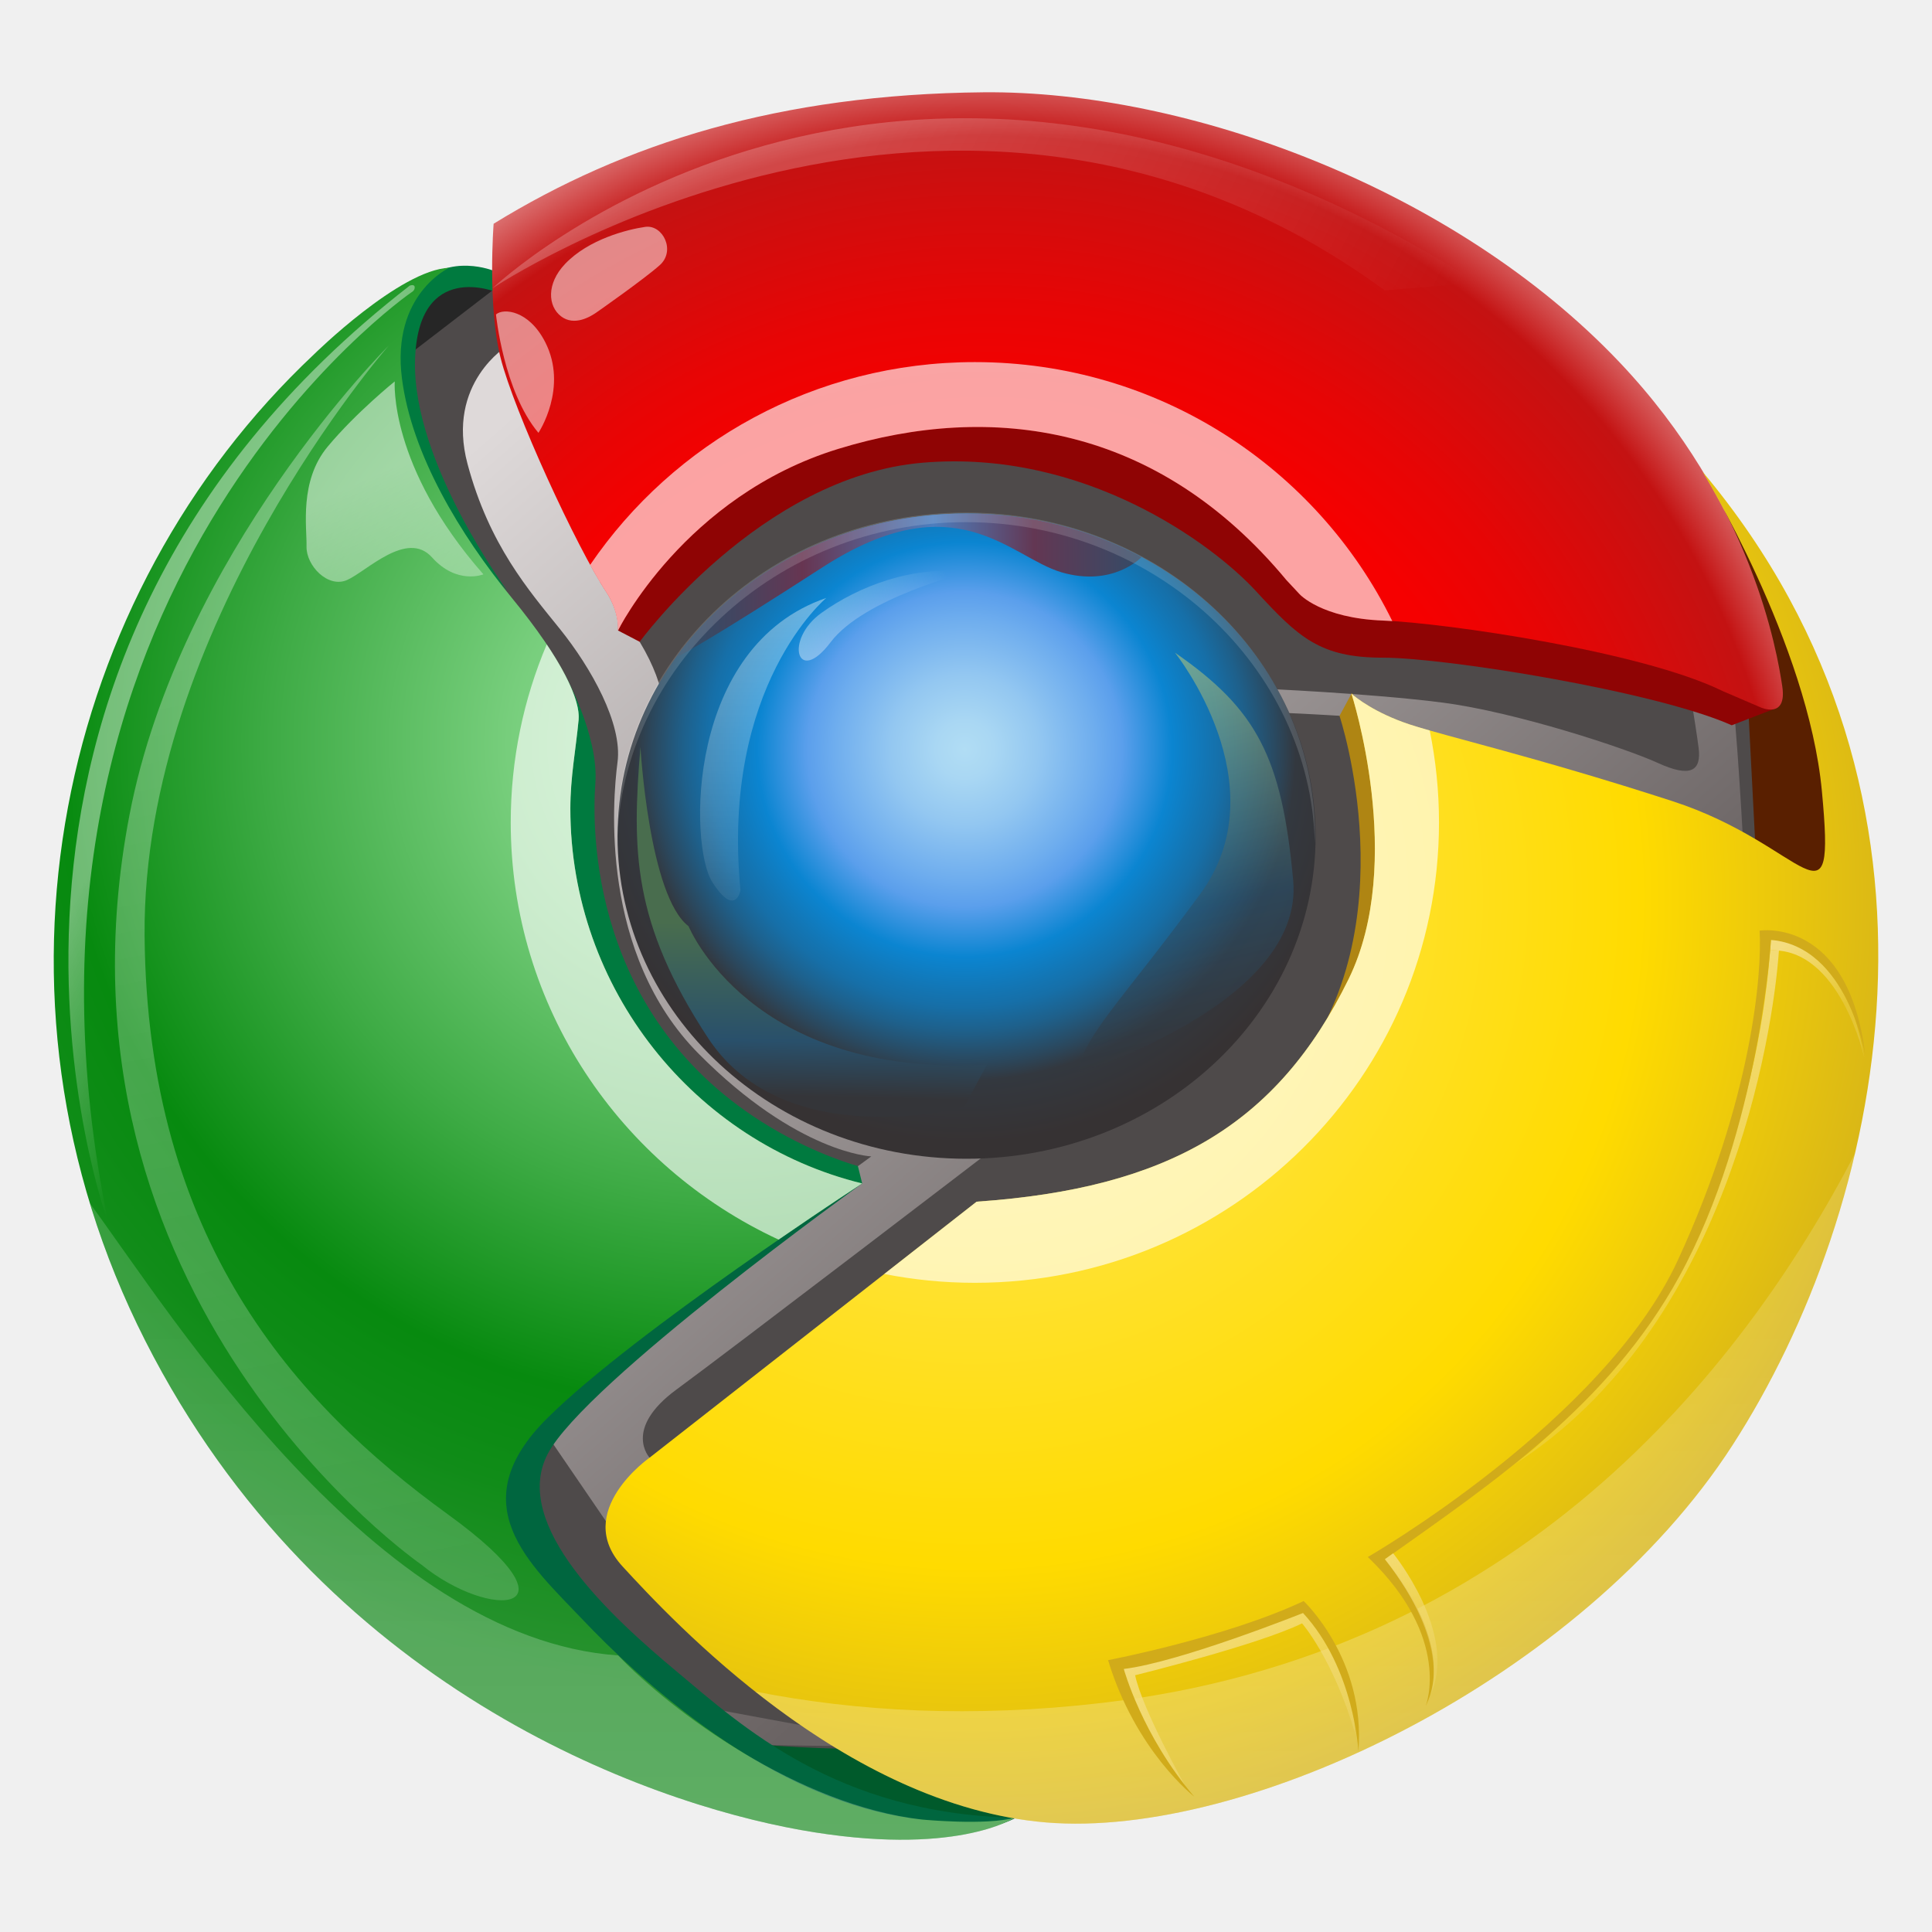
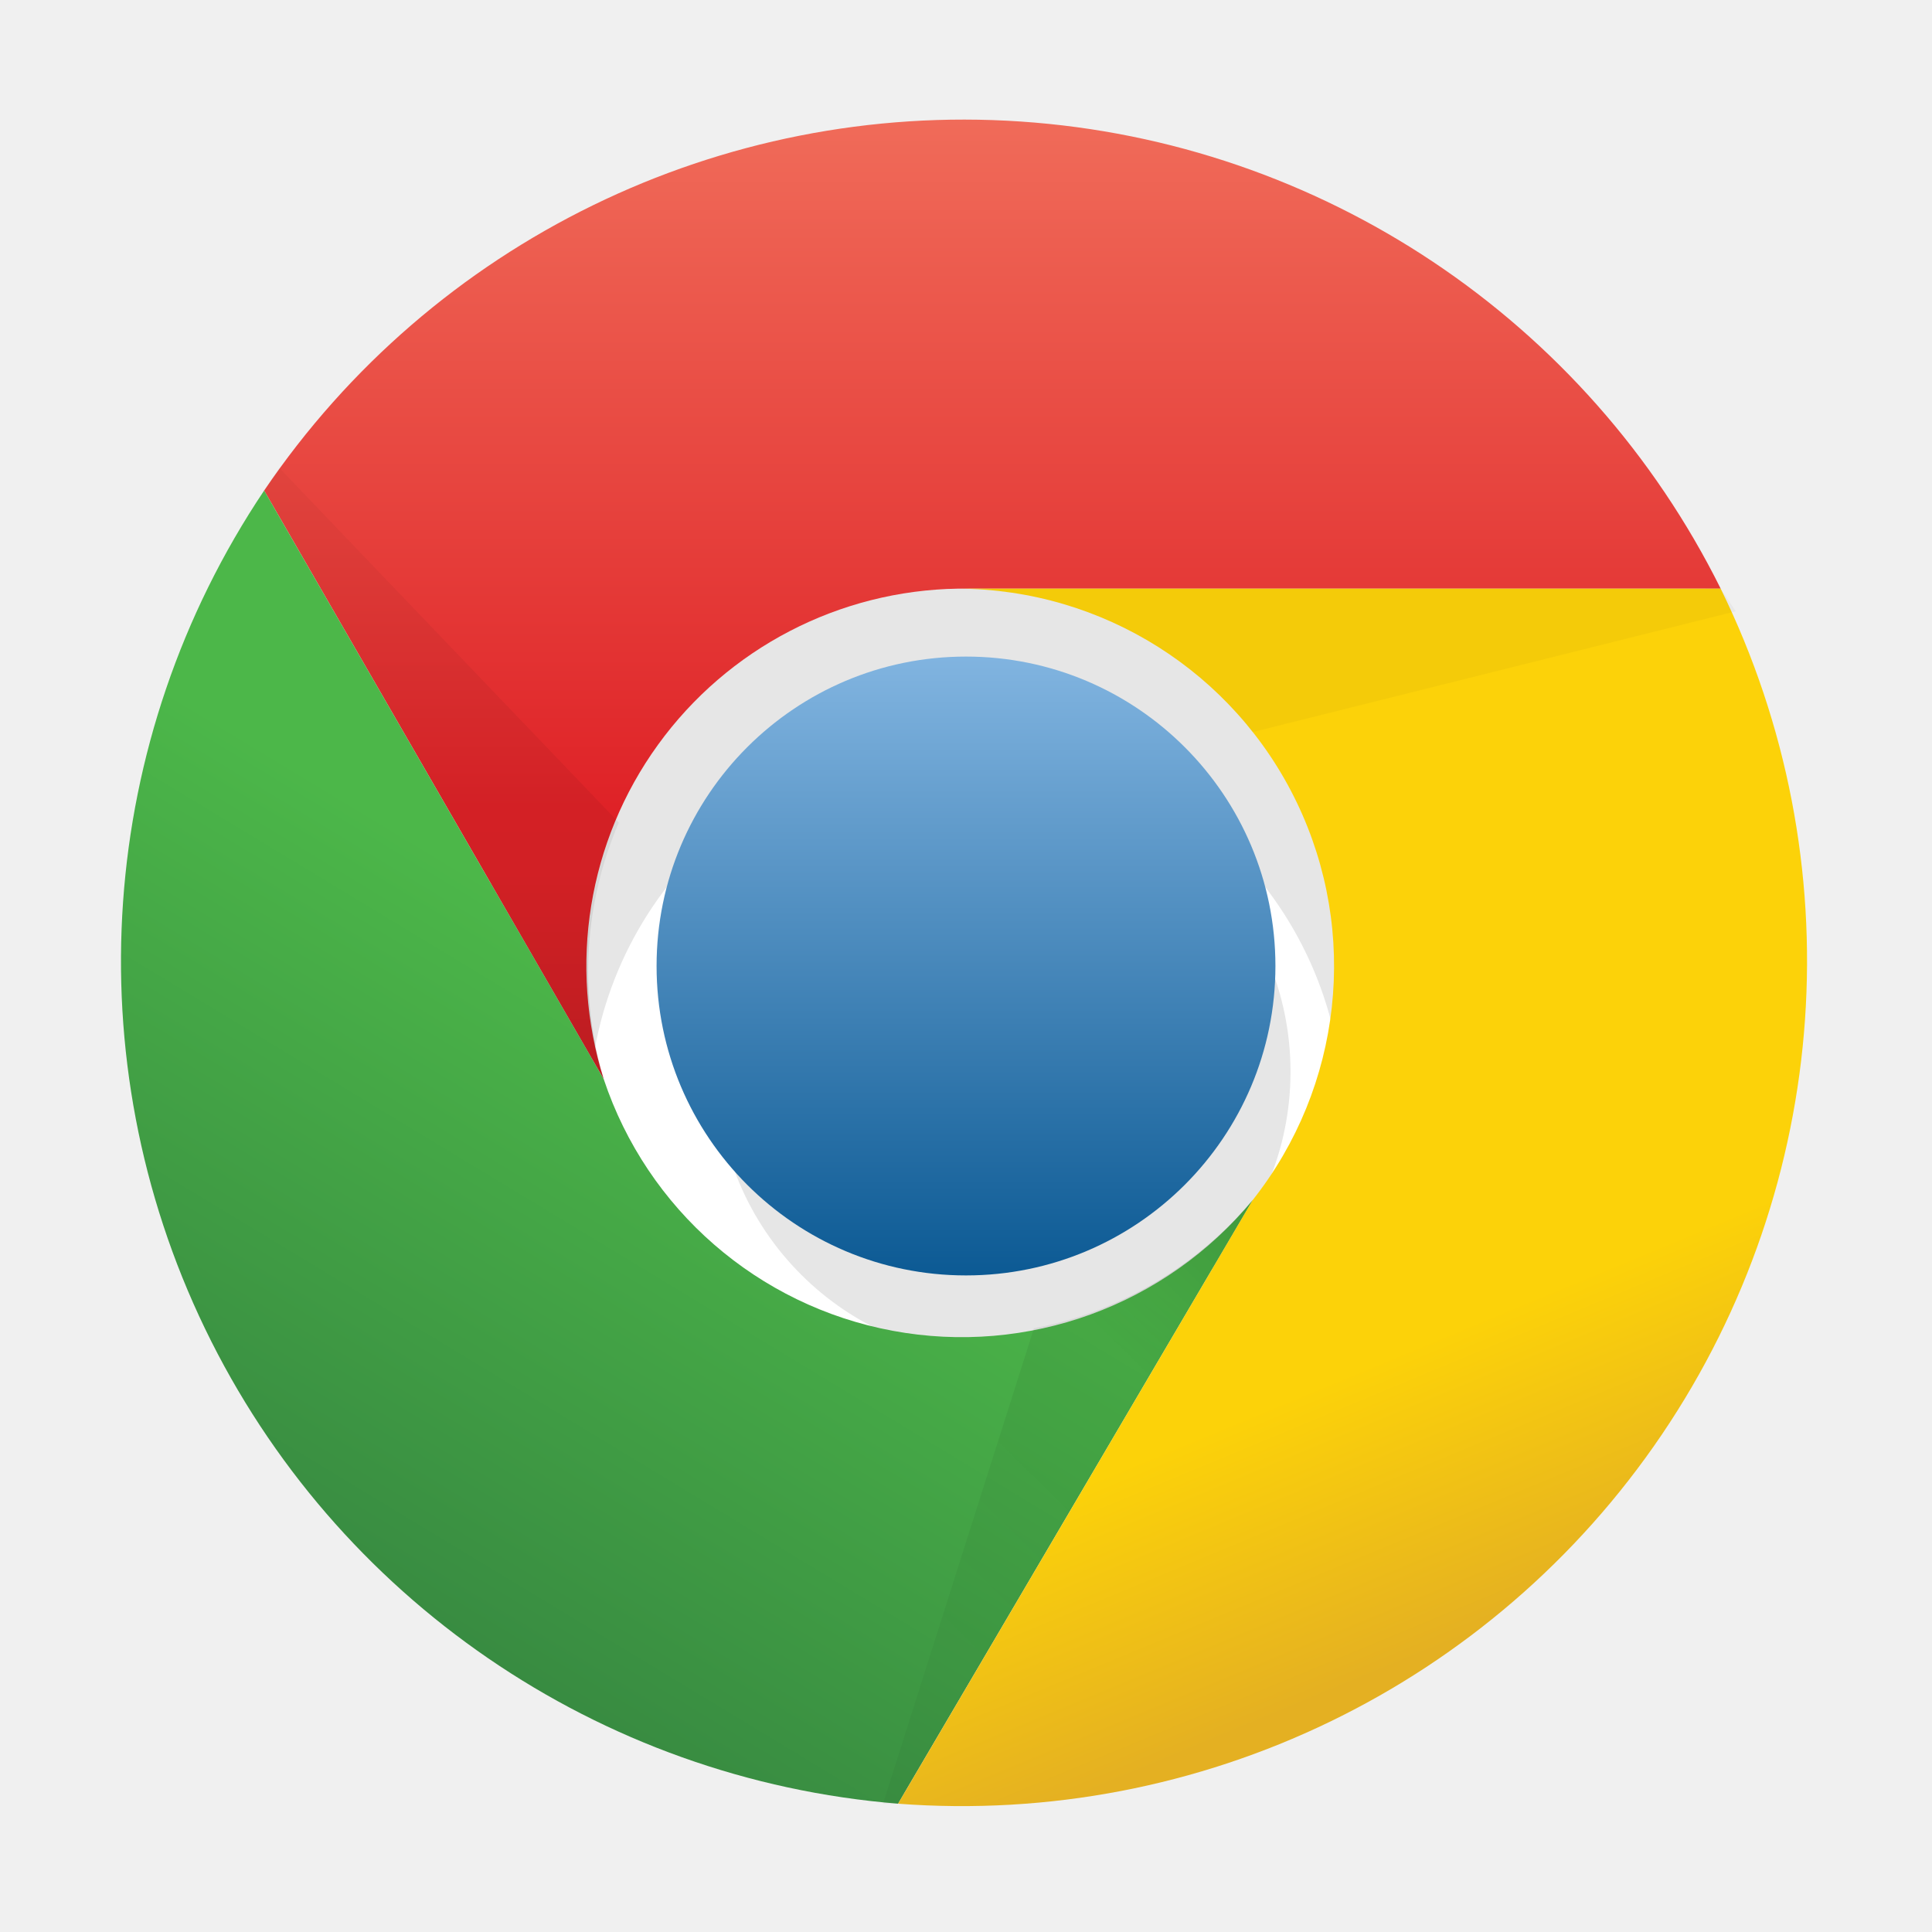
<svg xmlns="http://www.w3.org/2000/svg" width="256" height="256" version="1.1" viewBox="0 0 256 256">
-   <circle fill="#4E4A4A" cx="128.075" cy="126.26" r="109" />
-   <linearGradient id="chrome-logo-1" gradientUnits="userSpaceOnUse" x1="324.569" y1="-144.038" x2="427.235" y2="-261.371" gradientTransform="matrix(1 0 0 -1 -256 -90)">
-     <stop offset="0" style="stop-color:#DED9D9" />
-     <stop offset="1" style="stop-color:#6A6363" />
-   </linearGradient>
-   <path fill="url(#chrome-logo-1)" d="M67.243,45.813c0,0-8.167,4.917-5.292,15.667s8.125,16.75,12.25,21.875s8.292,12.542,7.625,17.625 s-2.375,25.419,10.75,38.647c13.125,13.227,22.875,13.602,22.875,13.602l-3.25,2.375l-40.597,33.256l11.472,16.787l27.833,23.832 l-19.833-3.666l-1.417,5.25l28.917,0.416l-12-19.5l-20.5-18.832c0,0-3.584-3.793,3.583-9.043s42.167-32.043,42.167-32.043 l38.833-57.581c0,0,3.125,0.125,9,0.5s51.542,20.75,51.542,20.75s-0.778-15.379-1.542-22.75c-0.316-3.062,0.979-2.7,2.834,1.667 c1.854,4.366,0.75,12,0.75,12l-1.25-17.333l-6.917-9.333l-1.75,8c0,0,1.375,8.125,1.75,11.125s-1,4-5.375,2s-18.875-6.75-28.5-8 s-24.375-1.875-24.375-1.875l-75,1l-4,2.917c0,0,0.937-3.438-3.063-10.104S67.243,45.813,67.243,45.813z" />
-   <path fill="#007A3F" d="M74.794,89.323c0,0,4.563,8.094,4.094,14.469c-0.437,5.938-0.813,31.187,23.188,45.562 c6.234,3.734,11.599,5.156,11.599,5.156l0.568,2.303l-13.979,1.104L65.076,122.98l0.375-28.25l5.125-5.5l2.75-0.625L74.794,89.323 z" />
-   <path fill="#005A2B" d="M99.409,231.063c0,0,11.5,1,16.25,0.5s23.583,5.5,23.583,5.5s-2.751,4.138-8.667,5.109 c-5.917,0.975-36.583-7.525-36.583-7.525L99.409,231.063z" />
-   <path fill="#00663F" d="M114.243,156.813c0,0-36.739,26.406-41.667,35.834c-4.928,9.429,8.499,21.668,17.083,28.834 s21.167,18.873,44.792,19.373c0,0-15.625,4.875-39.125-4.125s-49.75-59-49.75-59L114.243,156.813z" />
-   <polygon fill="#262626" points="65.258,38.479 54.201,46.979 53.076,39.979 61.576,36.854 " />
-   <path fill="#007A3F" d="M65.451,35.896c0,0-5.917-2.458-10,1.917s-6.041,22,11.792,40.5c0,0-12.584-16.998-12.25-30.5 c0.333-13.5,10.833-9.083,10.833-9.083L65.451,35.896z" />
-   <radialGradient id="chrome-logo-2" cx="351.824" cy="-188.48" r="175.052" gradientTransform="matrix(1 0 0 -1 -256 -90)" gradientUnits="userSpaceOnUse">
-     <stop offset="0.076" style="stop-color:#8DDB92" />
-     <stop offset="0.163" style="stop-color:#77CE7C" />
-     <stop offset="0.343" style="stop-color:#3EAB45" />
-     <stop offset="0.502" style="stop-color:#078A0F" />
-     <stop offset="0.581" style="stop-color:#108C18" />
-     <stop offset="0.709" style="stop-color:#28922F" />
-     <stop offset="0.715" style="stop-color:#299230" />
-   </radialGradient>
-   <path fill="url(#chrome-logo-2)" d="M122.201,241.104c-20.125-2.125-38-19.125-45-26.5s-16.25-15.25-4.625-26.75 s41.667-31.041,41.667-31.041l0,0c-22.215-5.442-38.668-25.774-38.668-49.667c0-4.174,0.718-7.782,1.095-11.76 c0.239-2.531-1.969-7.781-8.844-16.156S54.55,60.185,53.263,50.167c-1.438-11.188,6.271-14.688,6.271-14.688 c-6.541,0.25-17.958,11.5-17.958,11.5c-33.75,31.75-45.667,84.667-22.333,130.667c23.332,46,66.333,61.166,86.833,64.834 c20.5,3.666,28.375-1.627,28.375-1.627C130.7,241.916,122.201,241.104,122.201,241.104z" />
-   <path fill="#AF8513" d="M238.139,114.566L238.139,114.566c5.396,3.643,6.938,4.414,5.438-10.586s-15.125-36.5-15.125-36.5 l0.029,0.145c4.205,7.844,11.629,23.352,12.93,37.189C242.402,115.375,241.773,116.59,238.139,114.566z" />
-   <path fill="#591F00" d="M231.075,82.604l2,38.75h13.25c0,0,4.5-25.25-21.25-58.25L231.075,82.604z" />
-   <path fill="#8F0404" d="M81.887,83.542l2.875,1.5c0,0,15.979-21.896,37.48-23.729c21.5-1.833,38.499,10.833,44.166,17 s8.501,8.833,16.834,8.833s36.138,4.457,46.221,8.957l6.078-2.341l-30.133-28.449L103.243,39.979L81.887,83.542z" />
-   <radialGradient id="chrome-logo-3" cx="386.726" cy="-214.623" r="116.24" gradientTransform="matrix(1 0 0 -1 -256 -90)" gradientUnits="userSpaceOnUse">
-     <stop offset="0.616" style="stop-color:#F60000" />
-     <stop offset="0.725" style="stop-color:#E70505" />
-     <stop offset="0.917" style="stop-color:#C41212" />
-     <stop offset="1" style="stop-color:#DD7878" />
-   </radialGradient>
-   <path fill="url(#chrome-logo-3)" d="M81.887,83.542c0,0,8.813-17.813,29.188-24.063s42.25-3.25,59.375,17.375l1.75,1.875 c0,0,2.875,3.188,11.063,3.5c8.188,0.312,34.313,4.083,44.979,9.333l5.041,2.167c0,0,3.541,1.625,2.875-2.792 s-3.932-24.363-21.583-42.958c-21.833-23-57.25-36-84.25-35.75s-47.583,6.75-64.917,17.417c0,0-0.833,10.75,0.917,17.75 s10.083,25.167,14.083,31.167C80.409,78.563,82.002,80.854,81.887,83.542z" />
-   <radialGradient id="chrome-logo-4" cx="383.824" cy="-189.311" r="52.107" gradientTransform="matrix(1 0 0 -1 -256 -90)" gradientUnits="userSpaceOnUse">
-     <stop offset="0" style="stop-color:#B1DDF4" />
-     <stop offset="0.074" style="stop-color:#A9D7F3" />
-     <stop offset="0.19" style="stop-color:#93C7F1" />
-     <stop offset="0.333" style="stop-color:#6EADEE" />
-     <stop offset="0.4" style="stop-color:#5B9FEC" />
-     <stop offset="0.527" style="stop-color:#0B85D1" />
-     <stop offset="0.618" style="stop-color:#1375B3" />
-     <stop offset="0.654" style="stop-color:#166FA8" />
-     <stop offset="0.716" style="stop-color:#1E608B" />
-     <stop offset="0.797" style="stop-color:#2B475C" />
-     <stop offset="0.842" style="stop-color:#33383F" />
-     <stop offset="1" style="stop-color:#363233" />
-   </radialGradient>
-   <ellipse fill="url(#chrome-logo-4)" cx="128.075" cy="110.792" rx="46.25" ry="42.75" />
-   <linearGradient id="chrome-logo-5" gradientUnits="userSpaceOnUse" x1="287.081" y1="-168.968" x2="311.811" y2="-301.851" gradientTransform="matrix(1 0 0 -1 -256 -90)">
-     <stop offset="0" style="stop-color:#FFFFFF" />
-     <stop offset="1" style="stop-color:#FFFFFF;stop-opacity:0.53" />
-   </linearGradient>
-   <path opacity="0.32" fill="url(#chrome-logo-5)" enable-background="new    " d="M51.493,45.813c0,0-32.666,37.333-32.334,78.166 c0.328,40.234,19.917,62,40.167,76.666c18.39,13.32,5.667,14.168-3.5,6.668c0,0-51.015-35.127-38.667-99.333 C23.827,73.313,51.493,45.813,51.493,45.813z" />
-   <linearGradient id="chrome-logo-6" gradientUnits="userSpaceOnUse" x1="303.565" y1="-153.93" x2="321.565" y2="-194.597" gradientTransform="matrix(1 0 0 -1 -256 -90)">
-     <stop offset="0" style="stop-color:#FFFFFF" />
-     <stop offset="0.517" style="stop-color:#FFFFFF;stop-opacity:0.53" />
-   </linearGradient>
-   <path opacity="0.5" fill="url(#chrome-logo-6)" enable-background="new    " d="M64.055,76.104c0,0-3.5,1.438-6.813-2.25 s-8.688,1.875-11.25,3s-5.438-1.938-5.375-4.438s-1-8.688,2.813-13.25s8.875-8.625,8.875-8.625S51.471,61.792,64.055,76.104z" />
-   <linearGradient id="chrome-logo-7" gradientUnits="userSpaceOnUse" x1="329.19" y1="-367.646" x2="329.189" y2="-263.646" gradientTransform="matrix(1 0 0 -1 -256 -90)">
-     <stop offset="0" style="stop-color:#FFFFFF" />
-     <stop offset="1" style="stop-color:#FFFFFF;stop-opacity:0.53" />
-   </linearGradient>
-   <path opacity="0.3" fill="url(#chrome-logo-7)" enable-background="new    " d="M11.928,159.467c1.869,6.135,4.289,12.215,7.314,18.18 c23.332,46,66.333,61.166,86.833,64.834c20.5,3.666,28.375-1.627,28.375-1.627c-3.75,1.063-12.25,0.25-12.25,0.25 c-16.375-1.875-33.292-14.375-40.292-21.75c-0.007-0.008,4.75,4.125,0,0C49.555,217.084,22.928,174.439,11.928,159.467z" />
-   <path opacity="0.5" fill="#FFFFFF" enable-background="new    " d="M71.346,57.354c0,0,4-6,0.875-12.063 c-2.152-4.177-5.5-4.5-6.5-3.625C65.721,41.667,66.721,51.854,71.346,57.354" />
-   <path opacity="0.5" fill="#FFFFFF" enable-background="new    " d="M79.159,41.313c0,0,6.084-4.25,8.25-6.167 c2.168-1.917,0.418-5.417-1.916-5.083s-7.5,1.625-10.625,4.917c-2.49,2.624-2.271,5.604-0.521,6.938S78.243,41.979,79.159,41.313z " />
-   <linearGradient id="chrome-logo-8" gradientUnits="userSpaceOnUse" x1="365.087" y1="-116.29" x2="436.268" y2="-153.544" gradientTransform="matrix(1 0 0 -1 -256 -90)">
-     <stop offset="0" style="stop-color:#FFFFFF;stop-opacity:0.7" />
-     <stop offset="1" style="stop-color:#FFFFFF;stop-opacity:0" />
-   </linearGradient>
-   <path opacity="0.32" fill="url(#chrome-logo-8)" enable-background="new    " d="M183.492,38.479 c-56.75-41.5-118.243-0.275-118.243-0.275s52.743-50.225,130.493-0.725L183.492,38.479z" />
-   <linearGradient id="chrome-logo-9" gradientUnits="userSpaceOnUse" x1="279.062" y1="-183.902" x2="299.794" y2="-194.752" gradientTransform="matrix(1 0 0 -1 -256 -90)">
-     <stop offset="0" style="stop-color:#FFFFFF;stop-opacity:0.7" />
-     <stop offset="1" style="stop-color:#FFFFFF;stop-opacity:0" />
-   </linearGradient>
-   <path opacity="0.6" fill="url(#chrome-logo-9)" enable-background="new    " d="M54.952,38.071c-0.017-0.484-0.668-0.216-0.668-0.216 C-12.341,89.48,14.346,162.042,14.346,162.042C-2.841,78.229,54.502,38.745,54.502,38.745S54.967,38.524,54.952,38.071z" />
-   <linearGradient id="chrome-logo-10" gradientUnits="userSpaceOnUse" x1="357.253" y1="-164.501" x2="356.908" y2="-217.651" gradientTransform="matrix(1 0 0 -1 -256 -90)">
-     <stop offset="0" style="stop-color:#FFFFFF;stop-opacity:0.7" />
-     <stop offset="1" style="stop-color:#FFFFFF;stop-opacity:0" />
-   </linearGradient>
-   <path opacity="0.6" fill="url(#chrome-logo-10)" enable-background="new    " d="M109.493,79.229c0,0-14,11.625-11.375,38.75 c0,0-0.688,3.688-3.75-1.125S90.868,85.604,109.493,79.229z" />
-   <linearGradient id="chrome-logo-11" gradientUnits="userSpaceOnUse" x1="360.128" y1="-174.226" x2="381.996" y2="-168.758" gradientTransform="matrix(1 0 0 -1 -256 -90)">
-     <stop offset="0" style="stop-color:#FFFFFF;stop-opacity:0.7" />
-     <stop offset="1" style="stop-color:#FFFFFF;stop-opacity:0" />
-   </linearGradient>
-   <path opacity="0.6" fill="url(#chrome-logo-11)" enable-background="new    " d="M128.118,75.854c0,0-13.625,3.375-18.063,9.25 s-6.167-0.313-1.229-3.875S121.118,74.854,128.118,75.854z" />
-   <path fill="#AF8513" d="M179.117,91.854l-1.625,3c0,0,9.333,27.958-6.084,47.125l2.479,0.354l11-21l1-21.667L179.117,91.854z" />
-   <radialGradient id="chrome-logo-12" cx="384.827" cy="-208.978" r="125.99" gradientTransform="matrix(1 0 0 -1 -256 -90)" gradientUnits="userSpaceOnUse">
-     <stop offset="0.182" style="stop-color:#FFE650" />
-     <stop offset="0.703" style="stop-color:#FFDB00" />
-     <stop offset="1" style="stop-color:#D5B319" />
-   </radialGradient>
-   <path fill="url(#chrome-logo-12)" d="M129.408,159.229l-43.333,33.918c0,0-10.251,7.166-3.583,14.416 c6.666,7.25,29.333,31.666,56.083,33.916s71-19,91-50s32.5-85.499-4-128.999c0,0,14.001,22.833,15.834,42.333 s-1.834,7.166-19.834,1.333s-30.333-8.667-34.833-10.167s-7.042-3.5-7.667-4.063c0,0,7.229,22.302-0.375,37.813 C169.2,149.104,154.741,157.479,129.408,159.229z" />
-   <g opacity="0.64">
-     <path fill="#FFFFFF" d="M103.169,164.258c6.383-4.395,11.073-7.445,11.073-7.445c-22.215-5.442-38.668-25.774-38.668-49.667 c0-4.174,0.718-7.782,1.095-11.76c0.175-1.84-0.956-5.125-4.223-9.996c-3.071,7.257-4.771,15.226-4.771,23.59 C67.675,133.447,82.206,154.539,103.169,164.258z" />
-     <path fill="#FFFFFF" d="M184.486,82.295c-9.979-20.314-30.994-34.315-55.313-34.315c-21.213,0-39.918,10.655-50.974,26.863 c0.817,1.487,1.569,2.76,2.208,3.72c0,0,1.563,2.229,1.479,4.979c0,0,8.813-17.813,29.188-24.063s42.25-3.25,59.375,17.375 l1.75,1.875c0,0,2.875,3.188,11.063,3.5C183.631,82.244,184.049,82.267,184.486,82.295z" />
-     <path fill="#FFFFFF" d="M179.075,91.917c0,0,7.229,22.302-0.375,37.812c-9.5,19.375-23.959,27.75-49.292,29.5l-12.238,9.58 c3.883,0.762,7.896,1.17,12.004,1.17c33.967,0,61.5-27.311,61.5-60.999c0-4.174-0.425-8.249-1.229-12.187 c-1.08-0.307-1.998-0.579-2.703-0.813C182.242,94.479,179.7,92.479,179.075,91.917z" />
-   </g>
-   <linearGradient id="chrome-logo-13" gradientUnits="userSpaceOnUse" x1="428.92" y1="-367.645" x2="428.92" y2="-263.646" gradientTransform="matrix(1 0 0 -1 -256 -90)">
-     <stop offset="0" style="stop-color:#FFFFFF" />
-     <stop offset="1" style="stop-color:#FFFFFF;stop-opacity:0.53" />
-   </linearGradient>
-   <path opacity="0.3" fill="url(#chrome-logo-13)" enable-background="new    " d="M229.575,191.479 c6.829-10.584,12.78-23.908,16.208-38.598c-15.189,29.146-45.028,66.418-99.775,72.766c-17.174,1.99-32.454,1.158-45.951-1.514 c10.27,8.127,23.77,16.105,38.518,17.346C165.325,243.729,209.575,222.479,229.575,191.479z" />
-   <linearGradient id="chrome-logo-14" gradientUnits="userSpaceOnUse" x1="341.971" y1="-167.768" x2="410.491" y2="-167.167" gradientTransform="matrix(1 0 0 -1 -256 -90)">
-     <stop offset="0" style="stop-color:#29506B" />
-     <stop offset="0.068" style="stop-color:#304D68" />
-     <stop offset="0.164" style="stop-color:#424560" />
-     <stop offset="0.277" style="stop-color:#613854" />
-     <stop offset="0.297" style="stop-color:#673551" />
-     <stop offset="0.551" style="stop-color:#4D7EBE" />
-     <stop offset="0.746" style="stop-color:#633753" />
-     <stop offset="1" style="stop-color:#29506B" />
-   </linearGradient>
-   <path fill="url(#chrome-logo-14)" d="M89.583,87.094c0.742-0.339,4.361-2.203,19.41-11.927c17.667-11.417,24.833-1.333,31.667,0.667 s10.583-2,10.583-2s-0.095-0.066-0.265-0.176c-6.754-3.567-14.567-5.616-22.902-5.616C112.017,68.042,97.875,75.609,89.583,87.094 z" />
-   <path opacity="0.15" fill="#FFFFFF" enable-background="new    " d="M127.999,69.188c25.181,0,45.646,19.332,46.222,42.479 c0.01-0.333,0.027-0.665,0.027-1c0-23.61-20.707-42.75-46.25-42.75s-46.25,19.14-46.25,42.75c0,0.335,0.02,0.667,0.027,1 C82.353,88.52,102.819,69.188,127.999,69.188z" />
-   <linearGradient id="chrome-logo-15" gradientUnits="userSpaceOnUse" x1="415.987" y1="-229.395" x2="402.321" y2="-172.395" gradientTransform="matrix(1 0 0 -1 -256 -90)">
-     <stop offset="0" style="stop-color:#343539" />
-     <stop offset="0.321" style="stop-color:#29506B" />
-     <stop offset="1" style="stop-color:#C7DD85" />
-   </linearGradient>
-   <path opacity="0.6" fill="url(#chrome-logo-15)" enable-background="new    " d="M155.688,86.479c0,0,14,17.5,3.334,32 c-10.668,14.5-15.502,18.833-16.168,23.667c0,0,30-9.168,28.5-25.5C169.854,100.313,166.521,93.979,155.688,86.479" />
-   <linearGradient id="chrome-logo-16" gradientUnits="userSpaceOnUse" x1="363.085" y1="-235.295" x2="363.617" y2="-212.672" gradientTransform="matrix(1 0 0 -1 -256 -90)">
-     <stop offset="0" style="stop-color:#343539" />
-     <stop offset="0.321" style="stop-color:#29506B" />
-     <stop offset="1" style="stop-color:#496D4E" />
-   </linearGradient>
-   <path fill="url(#chrome-logo-16)" d="M84.864,98.979c0,0,1.125,19.75,6.375,23.75c0,0,8.208,20.16,39.542,18.326l-3.042,5.674 c0,0-23.75,6.25-33.875-9.125C83.739,122.229,83.739,112.604,84.864,98.979z" />
-   <linearGradient id="chrome-logo-17" gradientUnits="userSpaceOnUse" x1="492.696" y1="-215.04" x2="499.53" y2="-223.54" gradientTransform="matrix(1 0 0 -1 -256 -90)">
-     <stop offset="0" style="stop-color:#F4DD80" />
-     <stop offset="1" style="stop-color:#F4DD80;stop-opacity:0.3" />
-   </linearGradient>
-   <path fill="url(#chrome-logo-17)" d="M247.033,140.166c0,0-3.25-14.64-12.469-14.234l0.094-1.391 C234.658,124.542,244.283,123.792,247.033,140.166z" />
-   <linearGradient id="chrome-logo-18" gradientUnits="userSpaceOnUse" x1="491.779" y1="-206.562" x2="467.195" y2="-274.993" gradientTransform="matrix(1 0 0 -1 -256 -90)">
-     <stop offset="0" style="stop-color:#F4DD80" />
-     <stop offset="1" style="stop-color:#F4DD80;stop-opacity:0.3" />
-   </linearGradient>
-   <path fill="url(#chrome-logo-18)" d="M234.564,125.932h1.156c-0.779,11.214-6.832,50.207-35.229,68.214 C200.492,194.146,230.689,173.182,234.564,125.932z" />
-   <path fill="#D1AB1A" d="M188.91,226.063c0,0,3.582-9-7.668-19.75c0,0,31.25-18,41.084-39.334 c9.832-21.332,11.166-38,10.832-43.666c0,0,11.75-1.896,14,16.478c0,0-2.375-14.375-12.5-15.25c0,0-1.461,25.083-12.125,44.563 c-9.375,17.125-24.75,27.375-39,37.5C183.533,206.604,193.16,217.52,188.91,226.063z" />
-   <linearGradient id="chrome-logo-19" gradientUnits="userSpaceOnUse" x1="440.092" y1="-293.002" x2="445.418" y2="-309.92" gradientTransform="matrix(1 0 0 -1 -256 -90)">
-     <stop offset="0" style="stop-color:#F4DD80" />
-     <stop offset="1" style="stop-color:#F4DD80;stop-opacity:0.3" />
-   </linearGradient>
-   <path fill="url(#chrome-logo-19)" d="M184.596,205.822c0,0,8.625,10.531,4.969,18.719c0,0,2.781-6.688-6.063-17.938L184.596,205.822z" />
-   <linearGradient id="chrome-logo-20" gradientUnits="userSpaceOnUse" x1="414.532" y1="-303.734" x2="426.151" y2="-323.941" gradientTransform="matrix(1 0 0 -1 -256 -90)">
-     <stop offset="0" style="stop-color:#F4DD80" />
-     <stop offset="1" style="stop-color:#F4DD80;stop-opacity:0.3" />
-   </linearGradient>
-   <path fill="url(#chrome-logo-20)" d="M157.033,236.604c0,0-5.625-10-6.625-14.625c0,0,16.25-4,22.125-6.875c0,0,4.125,4.75,7,14.5 c0,0,0.125-9.25-6.875-16.5l-24.75,7.75C147.908,220.854,153.658,233.229,157.033,236.604z" />
-   <path fill="#D1AB1A" d="M158.242,238.063c0,0-7.75-5.998-11.416-18.082c0,0,15.666-3.002,25.916-7.834c0,0,8.25,7.75,7.25,19.916 c0,0-0.5-10.916-7.334-18.332c0,0-16.25,6.498-23.75,7.416C148.908,221.146,151.326,229.98,158.242,238.063z" />
+   <defs>
+     <linearGradient id="blueFade" x1="0%" y1="0%" x2="0%" y2="100%">
+       <stop offset="0%" stop-color="#81b4e0" />
+       <stop offset="100%" stop-color="#0c5a94" />
+     </linearGradient>
+     <linearGradient id="redFade" gradientUnits="userSpaceOnUse" x1="128" y1="16" x2="128" y2="107">
+       <stop offset="0%" stop-color="#f06b59" />
+       <stop offset="100%" stop-color="#df2227" />
+     </linearGradient>
+     <linearGradient id="greenFade" gradientUnits="userSpaceOnUse" x1="72" y1="225" x2="118" y2="149">
+       <stop offset="0%" stop-color="#388b41" />
+       <stop offset="100%" stop-color="#4cb749" />
+     </linearGradient>
+     <linearGradient id="yellowFade" gradientUnits="userSpaceOnUse" x1="187" y1="220" x2="138" y2="102">
+       <stop offset="0%" stop-color="#e4b022" />
+       <stop offset="30%" stop-color="#fcd209" />
+     </linearGradient>
+     <linearGradient id="redShadow" gradientUnits="userSpaceOnUse" x1="80" y1="140" x2="80" y2="60">
+       <stop offset="0%" stop-color="black" stop-opacity=".15" />
+       <stop offset="30%" stop-color="black" stop-opacity=".06" />
+       <stop offset="100%" stop-color="black" stop-opacity=".03" />
+     </linearGradient>
+     <linearGradient id="greenShadow" gradientUnits="userSpaceOnUse" x1="164" y1="161" x2="109" y2="217">
+       <stop offset="0%" stop-color="black" stop-opacity=".15" />
+       <stop offset="30%" stop-color="black" stop-opacity=".06" />
+       <stop offset="100%" stop-color="black" stop-opacity=".03" />
+     </linearGradient>
+     <linearGradient id="yellowShadow" gradientUnits="userSpaceOnUse" x1="139" y1="179" x2="147" y2="100">
+       <stop offset="0%" stop-color="black" stop-opacity=".15" />
+       <stop offset="30%" stop-color="black" stop-opacity=".06" />
+       <stop offset="100%" stop-color="black" stop-opacity=".03" />
+     </linearGradient>
+   </defs>
+   <circle cx="128" cy="128" r="110" fill="white" />
+   <path fill="black" fill-opacity=".1" d="M 198 148 A 70 70 0 0 0 58 148 L 78 148 A 50 50 0 0 1 178 148" />
+   <circle fill="black" fill-opacity=".1" cx="133" cy="142" r="38" />
+   <circle cx="50%" cy="50%" r="41" fill="url(#blueFade)" />
+   <path fill="url(#redFade)" d="M 228 78 A 112 112 0 0 0 35 65 L 80 143 A 50 50 0 0 1 127 78" />
+   <path fill="url(#greenFade)" d="M 35 65 A 112 112 0 0 0 119 239 L 166 159 A 50 50 0 0 1 80 143" />
+   <path fill="url(#yellowFade)" d="M 119 239 A 112 112 0 0 0 228 78 L 127 78 A 50 50 0 0 1 166 159" />
+   <path fill="url(#redShadow)" d="M 35 65 L 80 143 A 50 50 0 0 1 82 109 L 37 62" />
+   <path fill="url(#greenShadow)" d="M 119 239 L 166 159 A 50 50 0 0 1 137 176 L 117 239" />
+   <path fill="url(#yellowShadow)" d="M 228 78 L 127 78 A 50 50 0 0 1 166 97 L 230 81" />
</svg>
